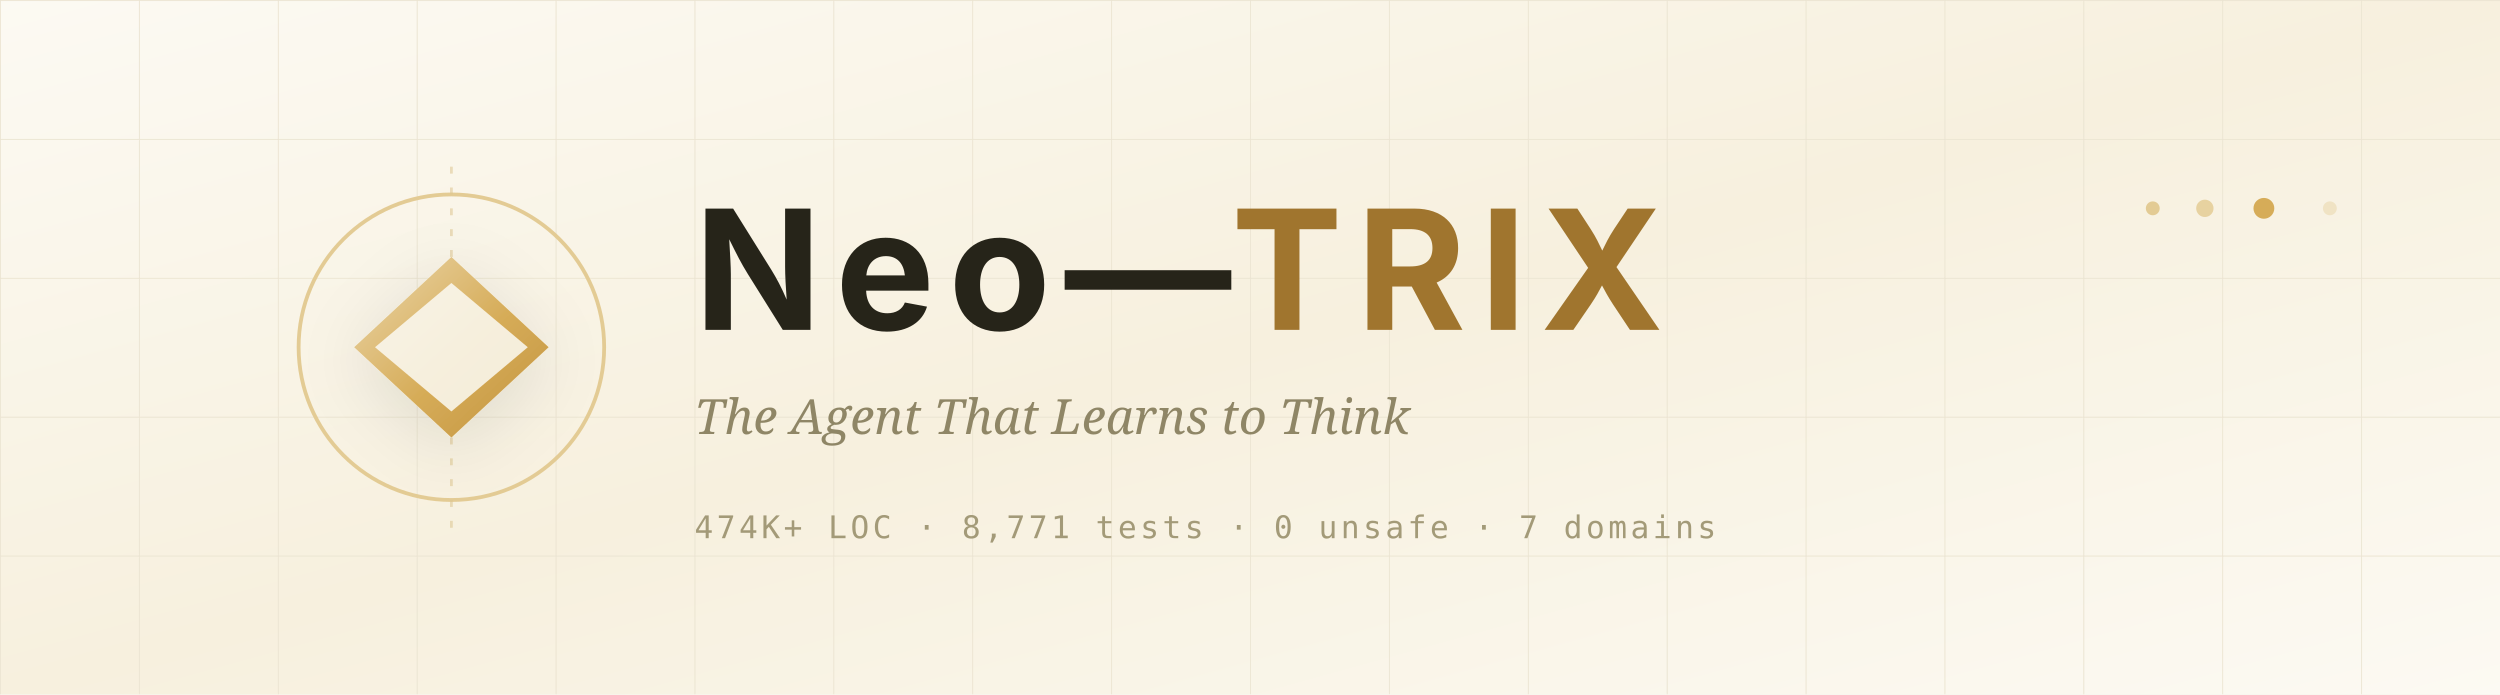
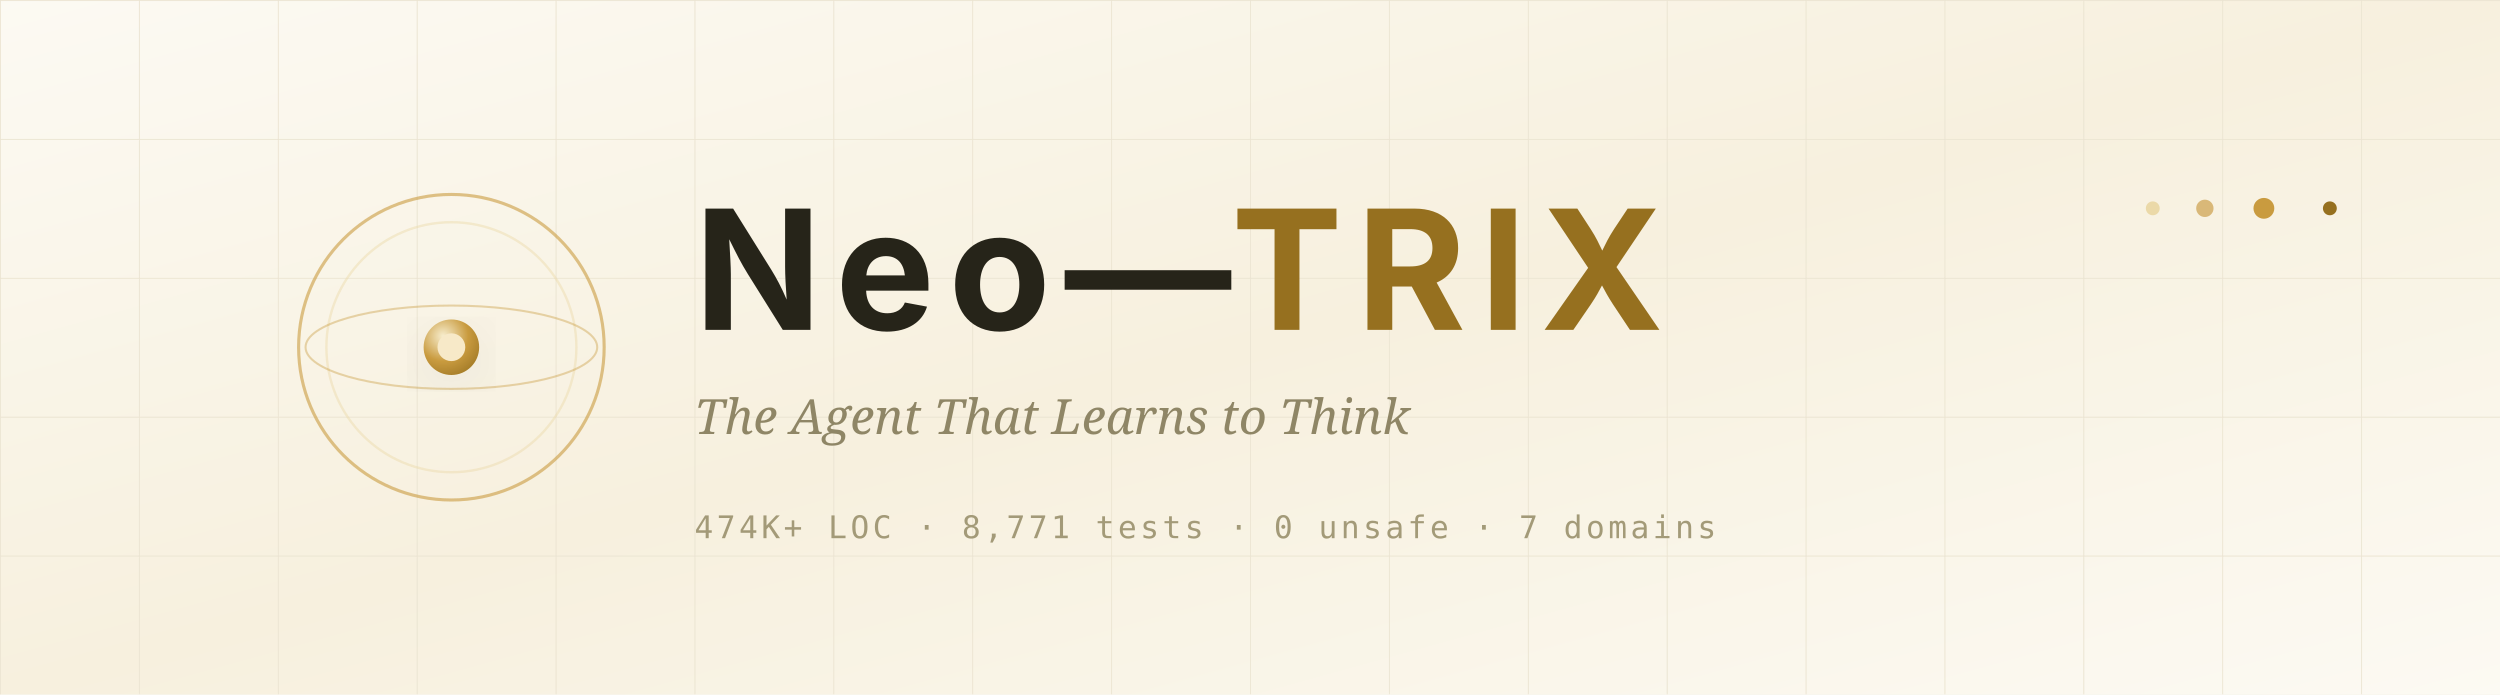
<svg xmlns="http://www.w3.org/2000/svg" width="720" height="200" viewBox="0 0 720 200">
  <defs>
    <linearGradient id="bg" x1="0%" y1="0%" x2="100%" y2="100%">
      <stop offset="0%" stop-color="#FCFAF3" />
      <stop offset="50%" stop-color="#F7F0DE" />
      <stop offset="100%" stop-color="#FCFAF3" />
    </linearGradient>
-     <linearGradient id="nucleus" x1="0%" y1="0%" x2="100%" y2="100%">
-       <stop offset="0%" stop-color="#EBD7AC" />
-       <stop offset="55%" stop-color="#D6AC58" />
-       <stop offset="100%" stop-color="#C2933F" />
+     <linearGradient id="gold" x1="0%" y1="0%" x2="100%" y2="100%">
+       <stop offset="0%" stop-color="#EBD9A8" />
+       <stop offset="0.5" stop-color="#C99B3F" />
+       <stop offset="1" stop-color="#96701F" />
    </linearGradient>
+     <radialGradient id="goldFill" cx="0.35" cy="0.3" r="0.9">
+       <stop offset="0%" stop-color="#F7EDCD" />
+       <stop offset="0.5" stop-color="#C99B3F" />
+       <stop offset="1" stop-color="#96701F" />
+     </radialGradient>
    <pattern id="grid" width="40" height="40" patternUnits="userSpaceOnUse">
      <path d="M 40 0 L 0 0 0 40" fill="none" stroke="#EBE4D2" stroke-width="0.5" />
    </pattern>
    <filter id="drop" x="-30%" y="-30%" width="160%" height="160%">
      <feDropShadow dx="0" dy="4" stdDeviation="10" flood-color="#262419" flood-opacity="0.1" />
    </filter>
  </defs>
  <rect width="720" height="200" fill="url(#bg)" />
  <rect width="720" height="200" fill="url(#grid)" />
-   <circle cx="130" cy="100" r="44" fill="none" stroke="#E3CB94" stroke-width="1.1" />
-   <line x1="130" y1="48" x2="130" y2="152" stroke="#DCC58F" stroke-width="0.8" stroke-dasharray="2 4" opacity="0.55" />
-   <polygon points="130,74 158,100 130,126 102,100" fill="url(#nucleus)" filter="url(#drop)" />
-   <polygon points="130,81.5 152,100 130,118.5 108,100" fill="#FCFAF3" opacity="0.85" />
-   <text x="200" y="95" font-family="Inter, system-ui, sans-serif" font-size="48" font-weight="700" letter-spacing="4" fill="#262419">Neo—<tspan fill="#A0752E">TRIX</tspan>
+   <circle cx="130" cy="100" r="44" fill="none" stroke="#C99B3F" stroke-width="0.9" opacity="0.6" />
+   <circle cx="130" cy="100" r="36" fill="none" stroke="#EBD9A8" stroke-width="0.7" opacity="0.45" />
+   <ellipse cx="130" cy="100" rx="42" ry="12" fill="none" stroke="#C99B3F" stroke-width="0.6" opacity="0.4" />
+   <g stroke="url(#gold)" stroke-width="1.2" stroke-linecap="round">
+     <line x1="106" y1="90" x2="154" y2="90" />
+     <line x1="106" y1="100" x2="154" y2="100" />
+     <line x1="106" y1="110" x2="154" y2="110" />
+   </g>
+   <circle cx="130" cy="100" r="8" fill="url(#goldFill)" filter="url(#drop)" />
+   <circle cx="130" cy="100" r="4" fill="#F7E9C8" />
+   <text x="200" y="95" font-family="Inter, system-ui, sans-serif" font-size="48" font-weight="700" letter-spacing="4" fill="#262419">Neo—<tspan fill="#96701F">TRIX</tspan>
  </text>
  <text x="200" y="125" font-family="Georgia, serif" font-size="14" font-style="italic" fill="#8F8666">The Agent That Learns to Think</text>
  <text x="200" y="155" font-family="monospace" font-size="9" fill="#A39A78" letter-spacing="1">474K+ LOC · 8,771 tests · 0 unsafe · 7 domains</text>
-   <circle cx="620" cy="60" r="2" fill="#E3CB94" />
-   <circle cx="635" cy="60" r="2.5" fill="#E7D2A0" />
-   <circle cx="652" cy="60" r="3" fill="#D6AC58" />
-   <circle cx="671" cy="60" r="2" fill="#F0E3C4" />
+   <circle cx="620" cy="60" r="2" fill="#EBD9A8" />
+   <circle cx="635" cy="60" r="2.5" fill="#D9B878" />
+   <circle cx="652" cy="60" r="3" fill="#C99B3F" />
+   <circle cx="671" cy="60" r="2" fill="#96701F" />
</svg>
